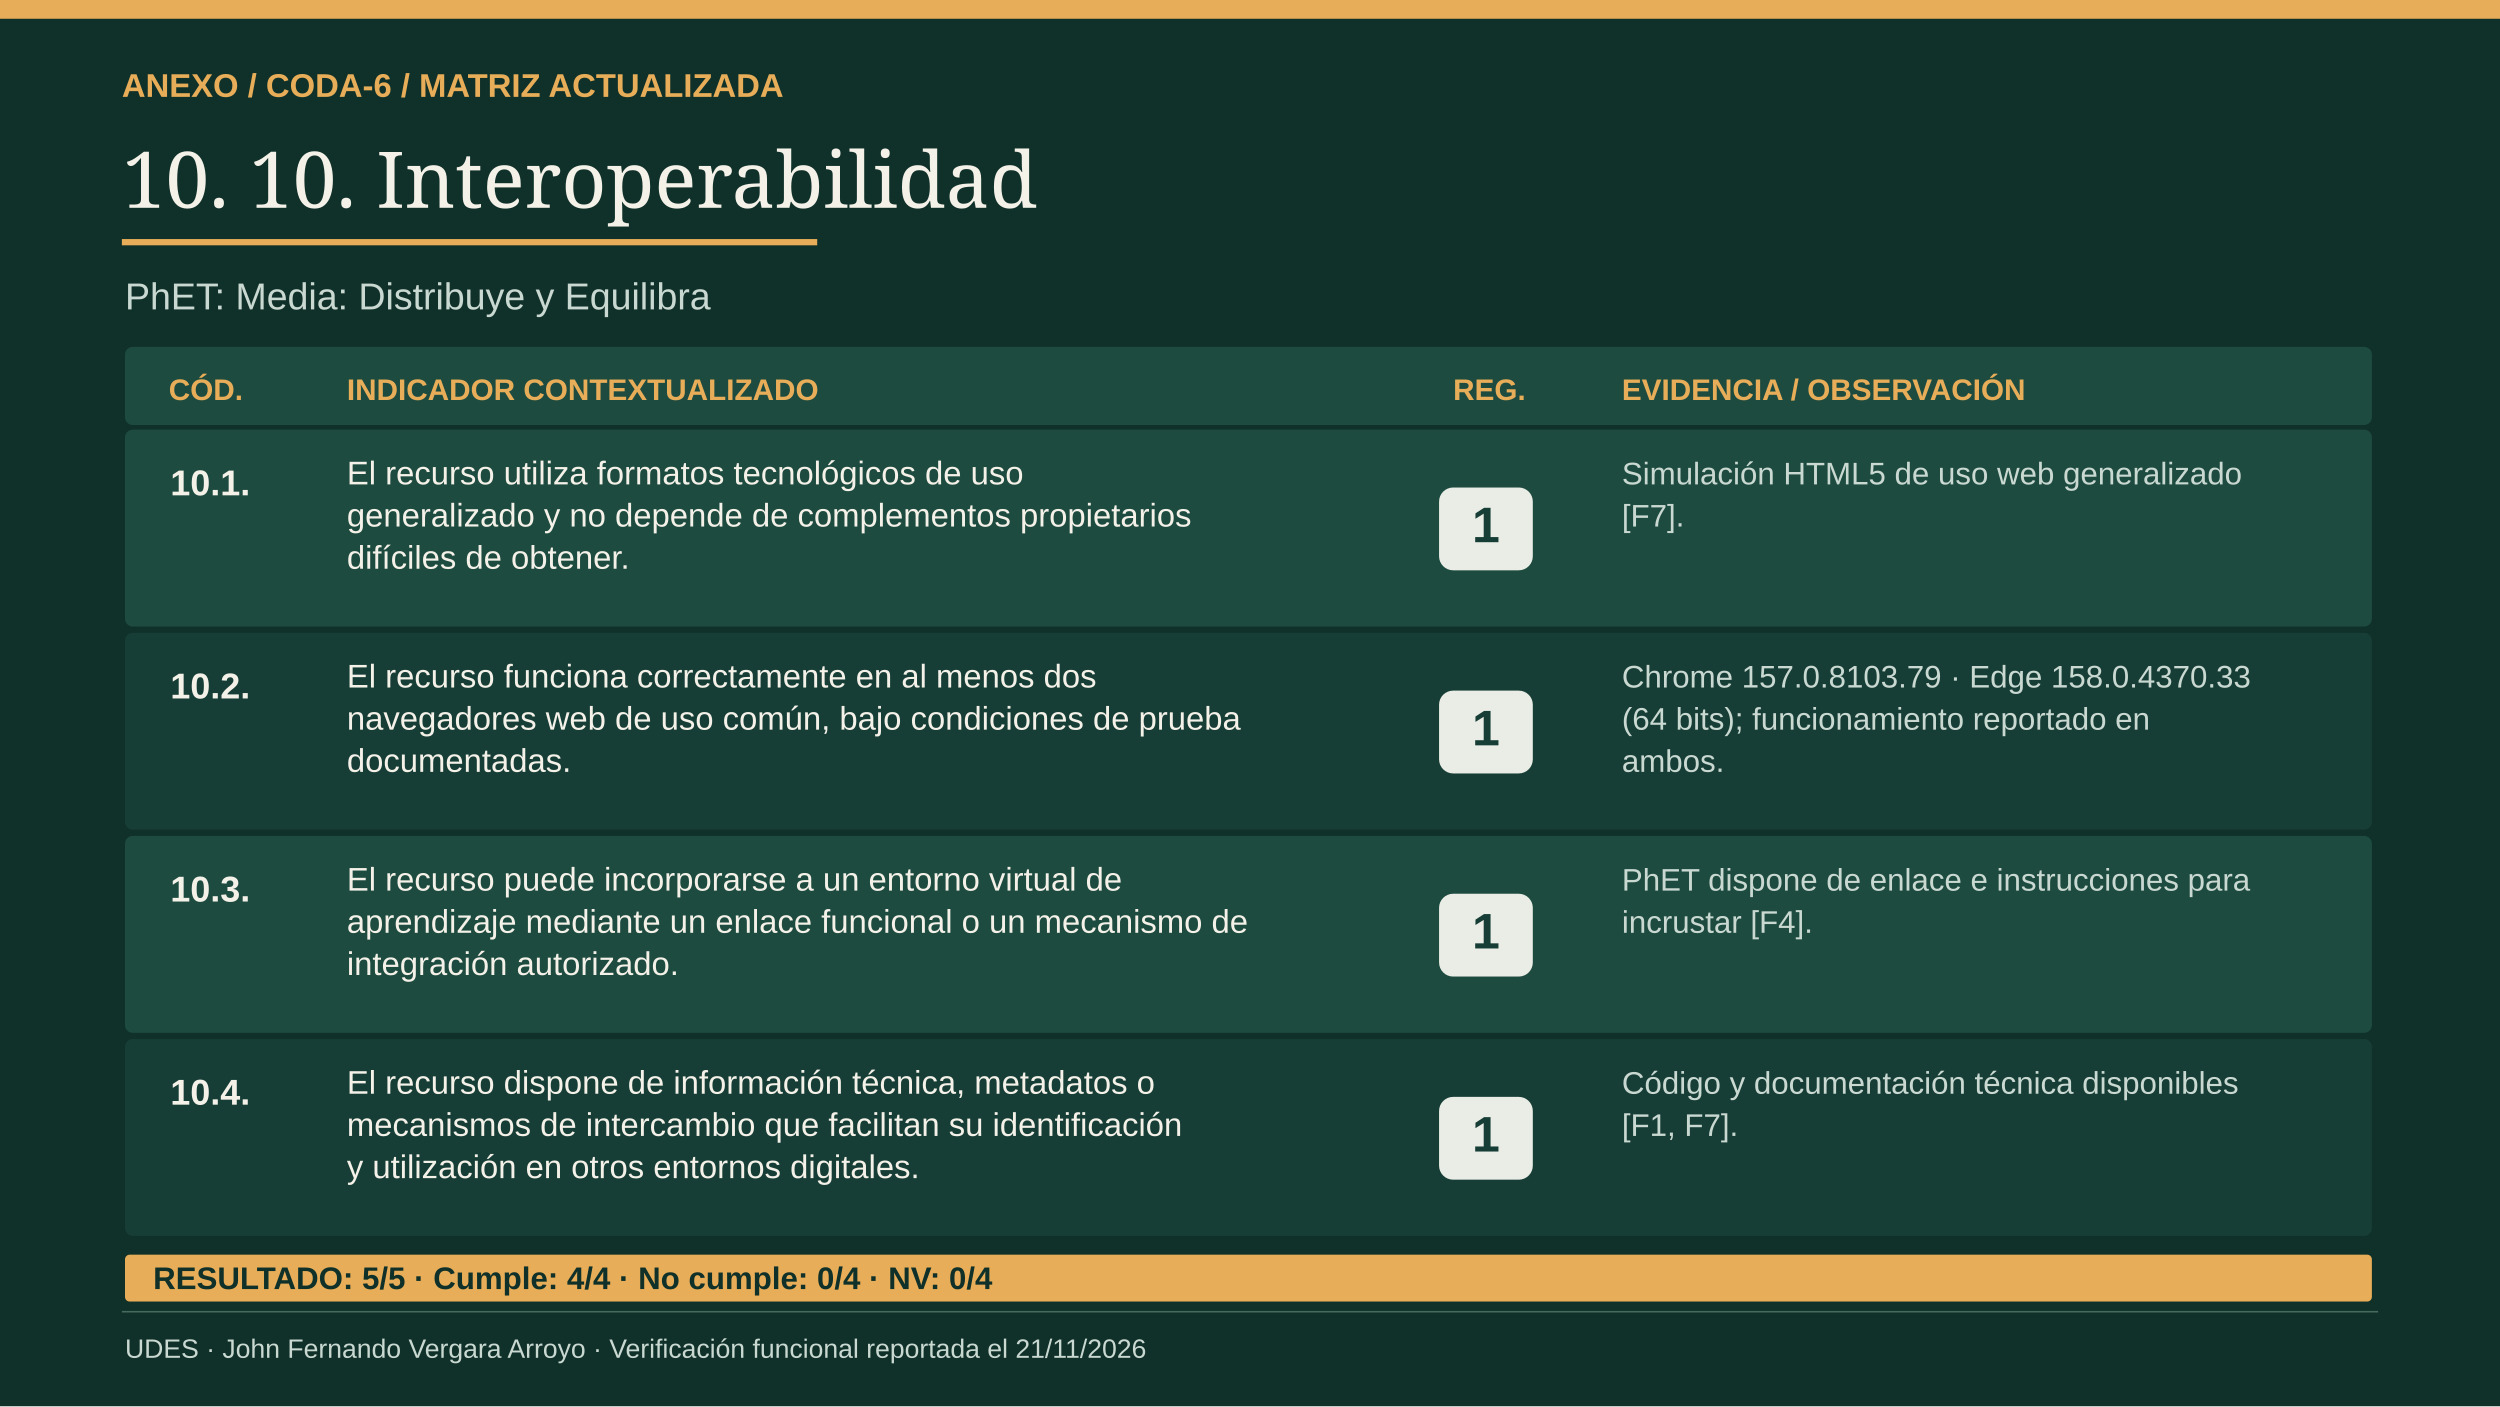
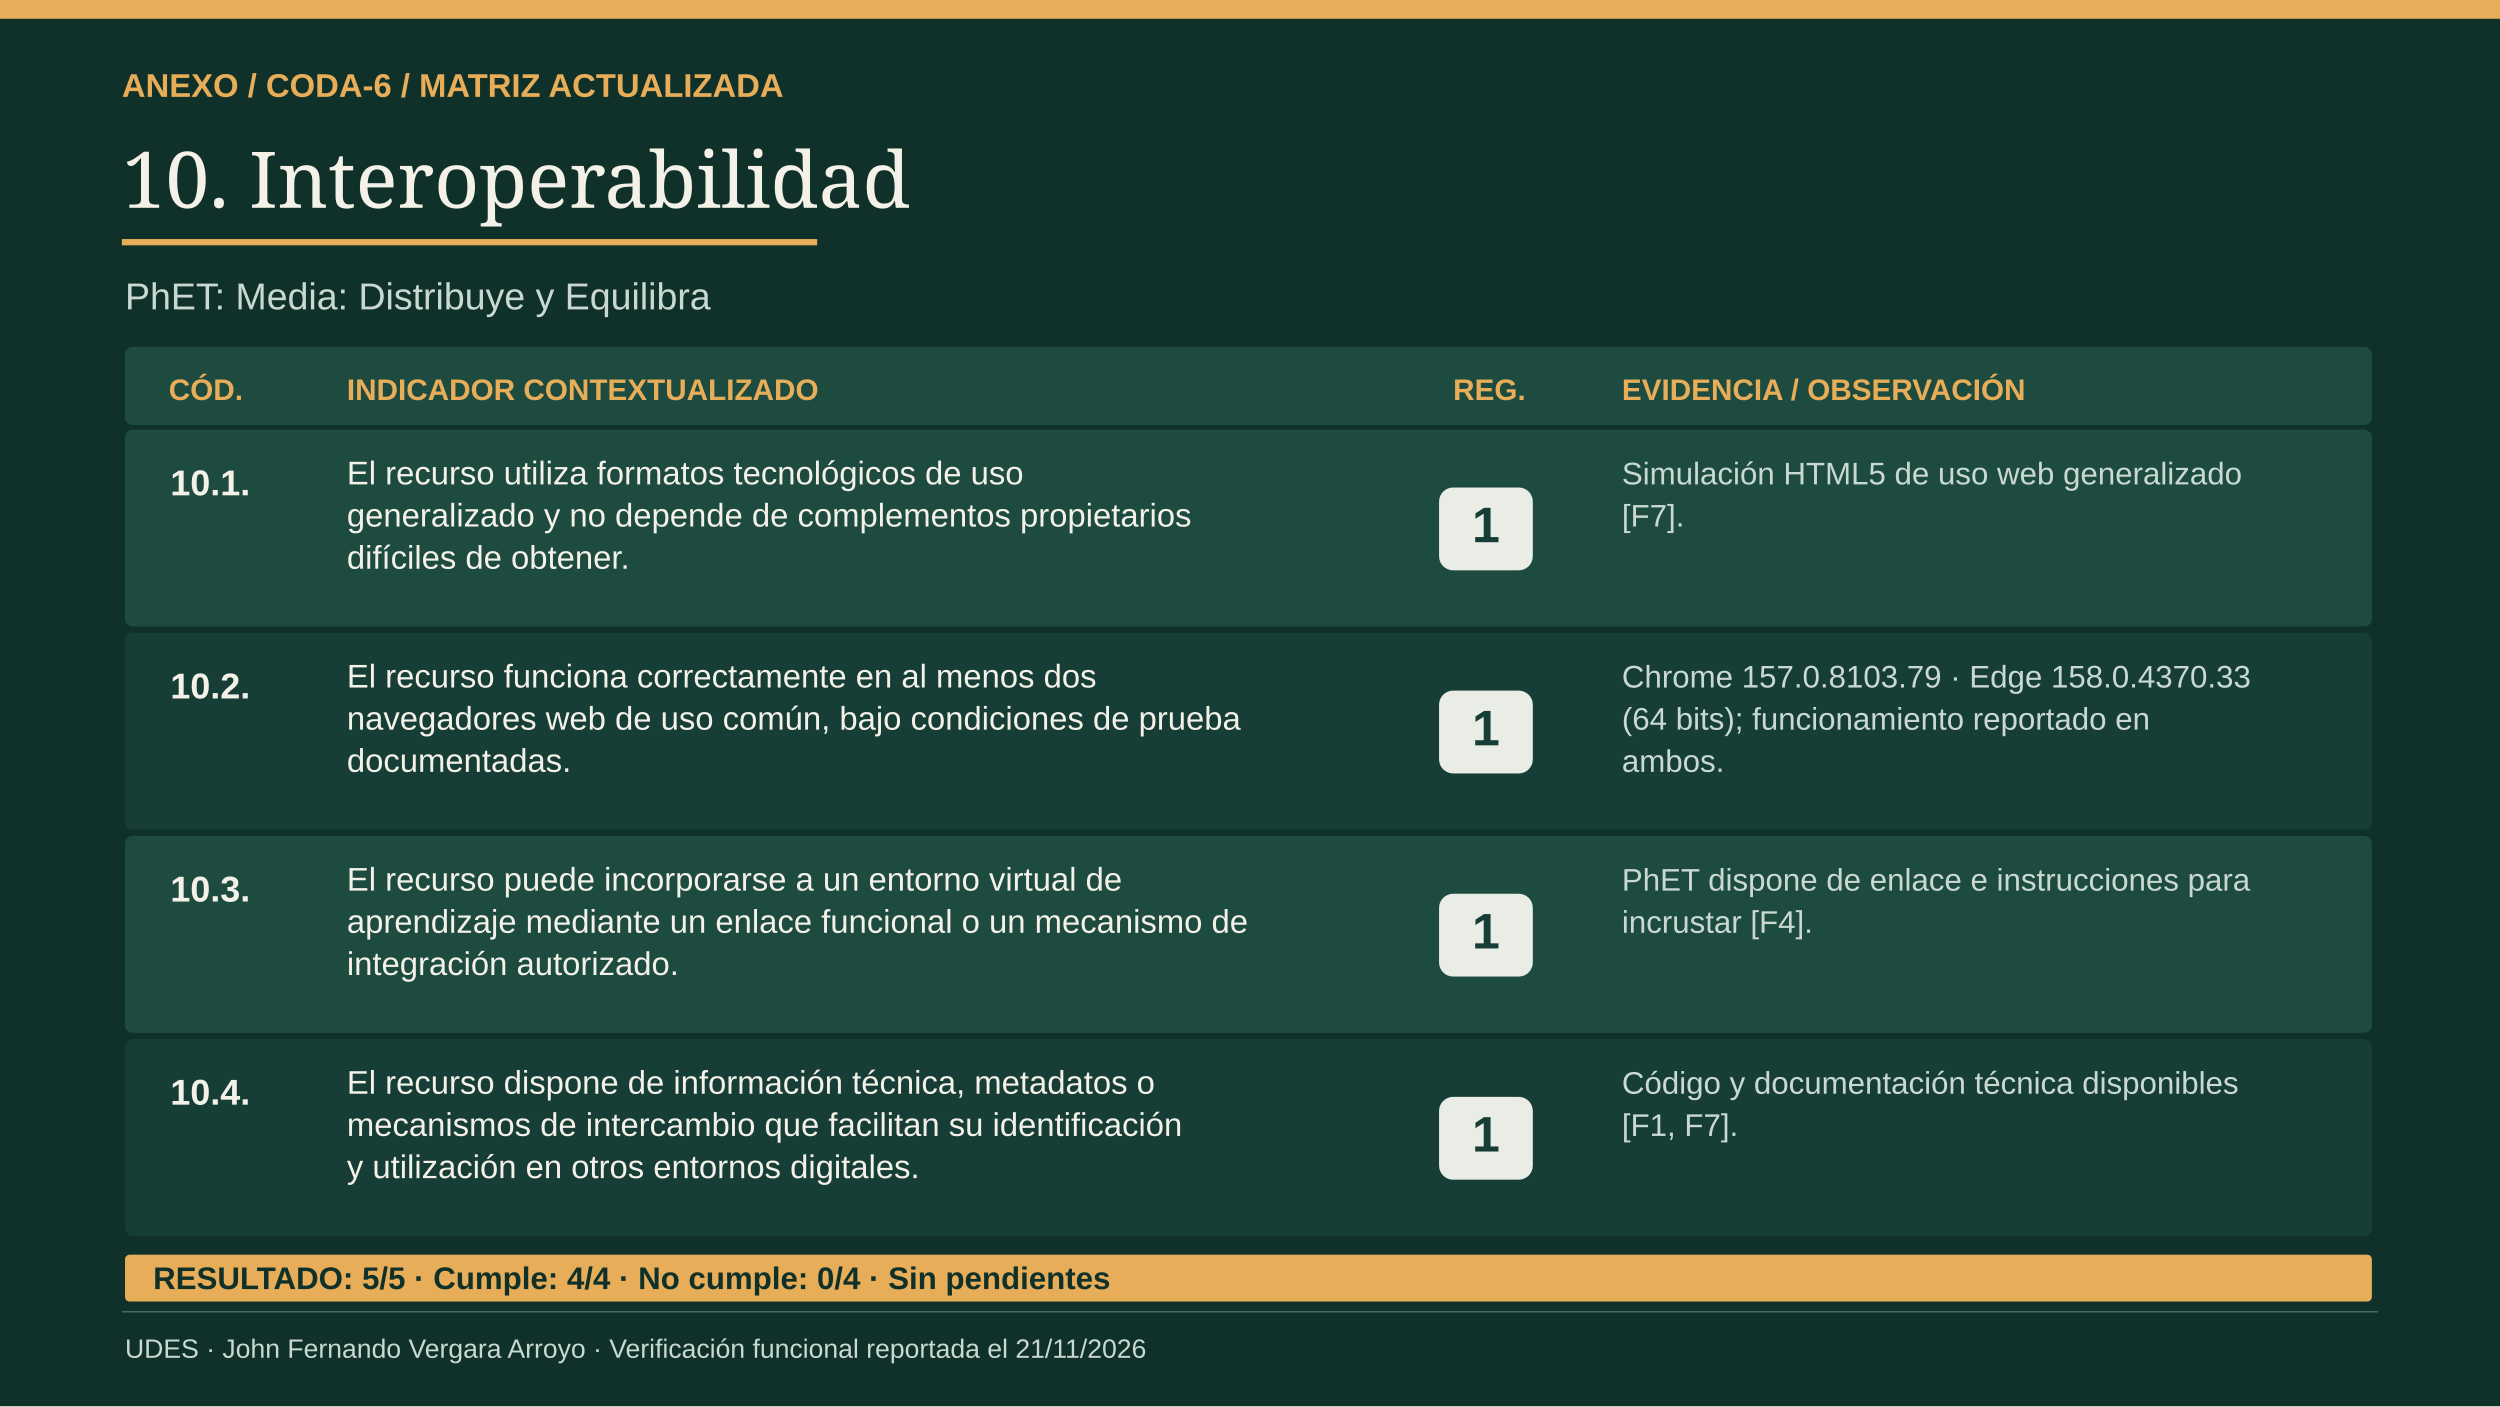
<svg xmlns="http://www.w3.org/2000/svg" width="1600" height="900" viewBox="0 0 1600 900" role="img">
  <rect x="0" y="0" width="1600" height="900" rx="0" fill="#103129" stroke="none" />
  <rect x="0" y="0" width="1600" height="12" rx="0" fill="#e8ad58" stroke="none" />
  <text x="78" y="62" fill="#e8ad58" font-family="Arial,sans-serif" font-size="21" font-weight="700" text-anchor="start">ANEXO / CODA-6 / MATRIZ ACTUALIZADA</text>
-   <text x="78" y="133" fill="#f4f1e9" font-family="Georgia,serif" font-size="50" font-weight="400" text-anchor="start">10. 10. Interoperabilidad</text>
+   <text x="78" y="133" fill="#f4f1e9" font-family="Georgia,serif" font-size="50" font-weight="400" text-anchor="start">10. Interoperabilidad</text>
  <rect x="78" y="153" width="445" height="4" rx="0" fill="#e8ad58" stroke="none" />
  <text x="80" y="198" fill="#c9d9d2" font-family="Arial,sans-serif" font-size="24" font-weight="400" text-anchor="start">PhET: Media: Distribuye y Equilibra</text>
  <rect x="80" y="222" width="1438" height="50" rx="5" fill="#1e4b40" stroke="none" />
  <text x="108" y="256" fill="#e8ad58" font-family="Arial,sans-serif" font-size="19" font-weight="700" text-anchor="start">CÓD.</text>
  <text x="222" y="256" fill="#e8ad58" font-family="Arial,sans-serif" font-size="19" font-weight="700" text-anchor="start">INDICADOR CONTEXTUALIZADO</text>
  <text x="930" y="256" fill="#e8ad58" font-family="Arial,sans-serif" font-size="19" font-weight="700" text-anchor="start">REG.</text>
  <text x="1038" y="256" fill="#e8ad58" font-family="Arial,sans-serif" font-size="19" font-weight="700" text-anchor="start">EVIDENCIA / OBSERVACIÓN</text>
  <rect x="80" y="275" width="1438" height="126" rx="5" fill="#1e4b40" stroke="none" />
  <text x="109" y="317" fill="#f4f1e9" font-family="Arial,sans-serif" font-size="23" font-weight="700" text-anchor="start">10.1.</text>
  <text x="222" y="310" fill="#f4f1e9" font-family="Arial,sans-serif" font-size="21" font-weight="400" text-anchor="start">El recurso utiliza formatos tecnológicos de uso</text>
  <text x="222" y="337" fill="#f4f1e9" font-family="Arial,sans-serif" font-size="21" font-weight="400" text-anchor="start">generalizado y no depende de complementos propietarios</text>
  <text x="222" y="364" fill="#f4f1e9" font-family="Arial,sans-serif" font-size="21" font-weight="400" text-anchor="start">difíciles de obtener.</text>
  <rect x="921" y="312" width="60" height="53" rx="9" fill="#e9ede5" stroke="none" />
  <text x="951" y="347" fill="#173e36" font-family="Arial,sans-serif" font-size="32" font-weight="700" text-anchor="middle">1</text>
  <text x="1038" y="310" fill="#c9d9d2" font-family="Arial,sans-serif" font-size="20" font-weight="400" text-anchor="start">Simulación HTML5 de uso web generalizado</text>
  <text x="1038" y="337" fill="#c9d9d2" font-family="Arial,sans-serif" font-size="20" font-weight="400" text-anchor="start">[F7].</text>
  <rect x="80" y="405" width="1438" height="126" rx="5" fill="#173e36" stroke="none" />
  <text x="109" y="447" fill="#f4f1e9" font-family="Arial,sans-serif" font-size="23" font-weight="700" text-anchor="start">10.2.</text>
  <text x="222" y="440" fill="#f4f1e9" font-family="Arial,sans-serif" font-size="21" font-weight="400" text-anchor="start">El recurso funciona correctamente en al menos dos</text>
  <text x="222" y="467" fill="#f4f1e9" font-family="Arial,sans-serif" font-size="21" font-weight="400" text-anchor="start">navegadores web de uso común, bajo condiciones de prueba</text>
  <text x="222" y="494" fill="#f4f1e9" font-family="Arial,sans-serif" font-size="21" font-weight="400" text-anchor="start">documentadas.</text>
  <rect x="921" y="442" width="60" height="53" rx="9" fill="#e9ede5" stroke="none" />
  <text x="951" y="477" fill="#173e36" font-family="Arial,sans-serif" font-size="32" font-weight="700" text-anchor="middle">1</text>
  <text x="1038" y="440" fill="#c9d9d2" font-family="Arial,sans-serif" font-size="20" font-weight="400" text-anchor="start">Chrome 157.0.8103.79 · Edge 158.0.4370.33</text>
  <text x="1038" y="467" fill="#c9d9d2" font-family="Arial,sans-serif" font-size="20" font-weight="400" text-anchor="start">(64 bits); funcionamiento reportado en</text>
  <text x="1038" y="494" fill="#c9d9d2" font-family="Arial,sans-serif" font-size="20" font-weight="400" text-anchor="start">ambos.</text>
  <rect x="80" y="535" width="1438" height="126" rx="5" fill="#1e4b40" stroke="none" />
  <text x="109" y="577" fill="#f4f1e9" font-family="Arial,sans-serif" font-size="23" font-weight="700" text-anchor="start">10.3.</text>
  <text x="222" y="570" fill="#f4f1e9" font-family="Arial,sans-serif" font-size="21" font-weight="400" text-anchor="start">El recurso puede incorporarse a un entorno virtual de</text>
  <text x="222" y="597" fill="#f4f1e9" font-family="Arial,sans-serif" font-size="21" font-weight="400" text-anchor="start">aprendizaje mediante un enlace funcional o un mecanismo de</text>
  <text x="222" y="624" fill="#f4f1e9" font-family="Arial,sans-serif" font-size="21" font-weight="400" text-anchor="start">integración autorizado.</text>
  <rect x="921" y="572" width="60" height="53" rx="9" fill="#e9ede5" stroke="none" />
  <text x="951" y="607" fill="#173e36" font-family="Arial,sans-serif" font-size="32" font-weight="700" text-anchor="middle">1</text>
  <text x="1038" y="570" fill="#c9d9d2" font-family="Arial,sans-serif" font-size="20" font-weight="400" text-anchor="start">PhET dispone de enlace e instrucciones para</text>
  <text x="1038" y="597" fill="#c9d9d2" font-family="Arial,sans-serif" font-size="20" font-weight="400" text-anchor="start">incrustar [F4].</text>
  <rect x="80" y="665" width="1438" height="126" rx="5" fill="#173e36" stroke="none" />
  <text x="109" y="707" fill="#f4f1e9" font-family="Arial,sans-serif" font-size="23" font-weight="700" text-anchor="start">10.4.</text>
  <text x="222" y="700" fill="#f4f1e9" font-family="Arial,sans-serif" font-size="21" font-weight="400" text-anchor="start">El recurso dispone de información técnica, metadatos o</text>
  <text x="222" y="727" fill="#f4f1e9" font-family="Arial,sans-serif" font-size="21" font-weight="400" text-anchor="start">mecanismos de intercambio que facilitan su identificación</text>
  <text x="222" y="754" fill="#f4f1e9" font-family="Arial,sans-serif" font-size="21" font-weight="400" text-anchor="start">y utilización en otros entornos digitales.</text>
  <rect x="921" y="702" width="60" height="53" rx="9" fill="#e9ede5" stroke="none" />
  <text x="951" y="737" fill="#173e36" font-family="Arial,sans-serif" font-size="32" font-weight="700" text-anchor="middle">1</text>
  <text x="1038" y="700" fill="#c9d9d2" font-family="Arial,sans-serif" font-size="20" font-weight="400" text-anchor="start">Código y documentación técnica disponibles</text>
  <text x="1038" y="727" fill="#c9d9d2" font-family="Arial,sans-serif" font-size="20" font-weight="400" text-anchor="start">[F1, F7].</text>
  <rect x="80" y="803" width="1438" height="30" rx="3" fill="#e8ad58" stroke="none" />
-   <text x="98" y="825" fill="#103129" font-family="Arial,sans-serif" font-size="20" font-weight="700" text-anchor="start">RESULTADO: 5/5  ·  Cumple: 4/4  ·  No cumple: 0/4  ·  NV: 0/4</text>
+   <text x="98" y="825" fill="#103129" font-family="Arial,sans-serif" font-size="20" font-weight="700" text-anchor="start">RESULTADO: 5/5  ·  Cumple: 4/4  ·  No cumple: 0/4  ·  Sin pendientes</text>
  <rect x="78" y="839" width="1444" height="1" rx="0" fill="#456b5e" stroke="none" />
  <text x="80" y="869" fill="#c9d9d2" font-family="Arial,sans-serif" font-size="17" font-weight="400" text-anchor="start">UDES · John Fernando Vergara Arroyo · Verificación funcional reportada el 21/11/2026</text>
</svg>
